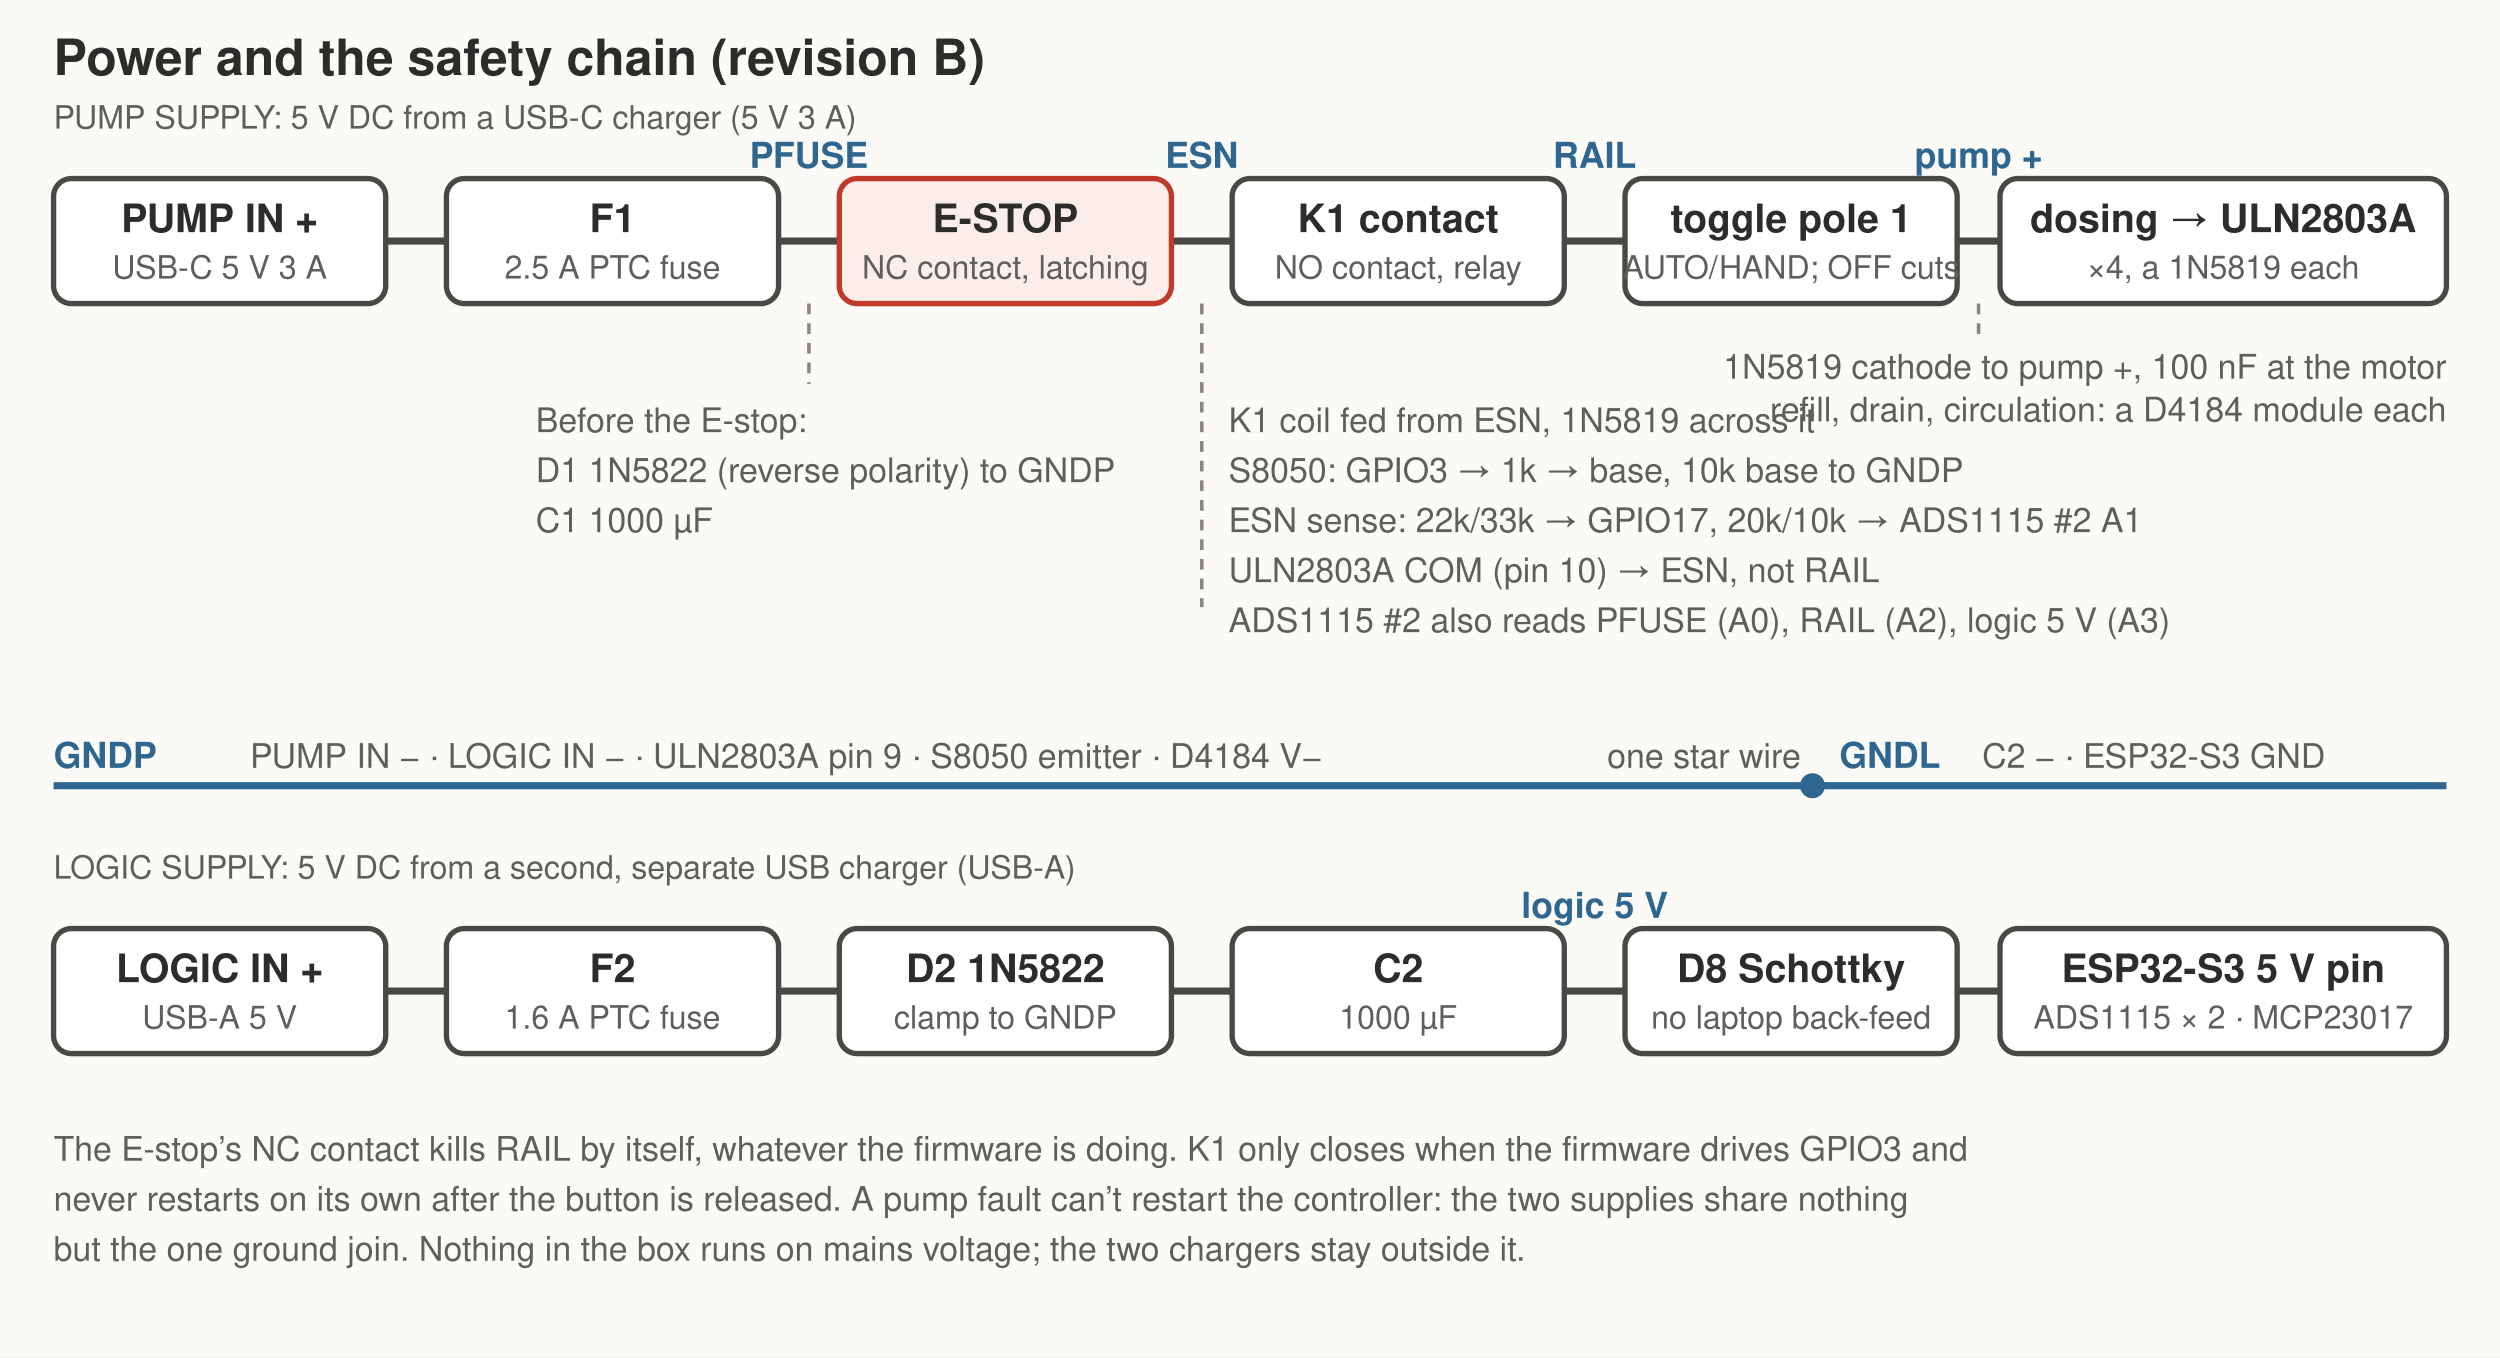
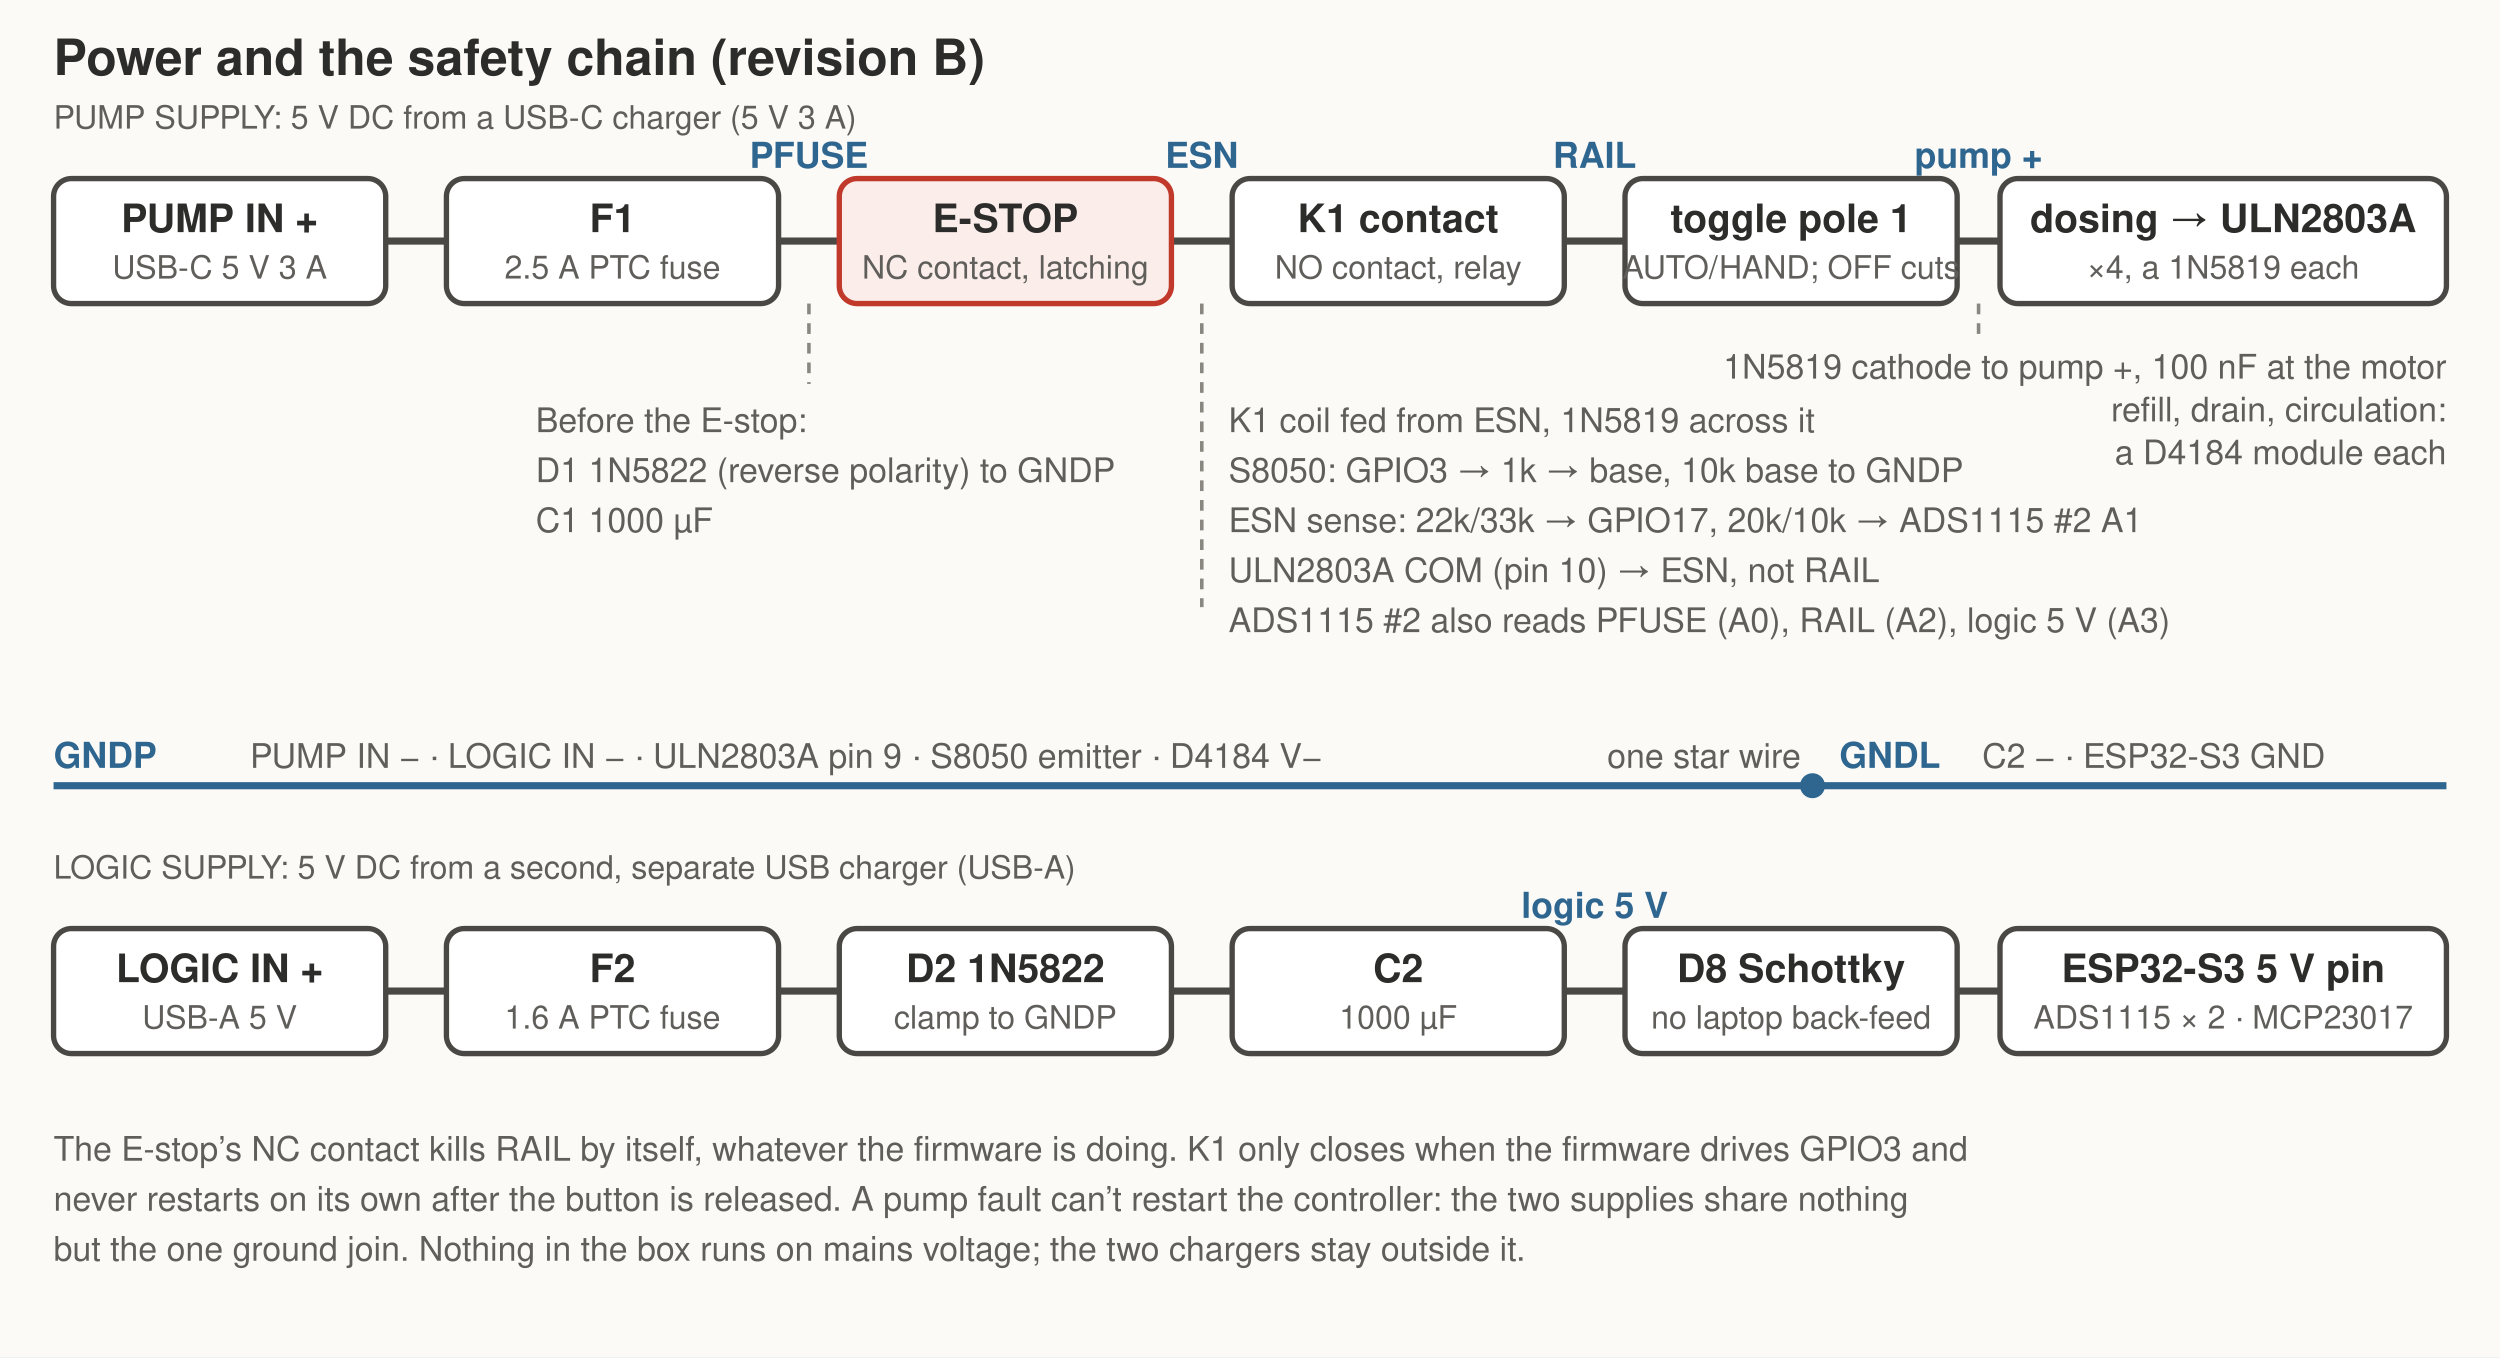
<svg xmlns="http://www.w3.org/2000/svg" viewBox="0 0 1400 760" width="1400" height="760" role="img" aria-labelledby="t d">
  <style>
text{font-family:'Helvetica Neue',Helvetica,Arial,'Liberation Sans',sans-serif;font-size:22px;fill:#2c2c2a}
.h{font-size:28px;font-weight:700}
.b{font-weight:700}
.s{font-size:18px;fill:#5f5e5a}
.n{font-size:20px;font-weight:700;fill:#2f6690}
.m{font-size:19px;fill:#5f5e5a}
.box{fill:#fff;stroke:#4a4844;stroke-width:3;rx:10}
.pump{fill:#fbeeea;stroke:#c0392b}
.wire{stroke:#4a4844;stroke-width:4;fill:none}
.stub{stroke:#8a8780;stroke-width:2;fill:none;stroke-dasharray:6 5}
.gnd{stroke:#2f6690;stroke-width:4;fill:none}
</style>
  <rect width="1400" height="760" fill="#fbfaf7" />
  <text x="30" y="42" class="h">Power and the safety chain (revision B)</text>
  <text x="30" y="72" class="s">PUMP SUPPLY: 5 V DC from a USB-C charger (5 V 3 A)</text>
  <line x1="216" y1="135" x2="250" y2="135" class="wire" />
  <line x1="436" y1="135" x2="470" y2="135" class="wire" />
  <line x1="656" y1="135" x2="690" y2="135" class="wire" />
  <line x1="876" y1="135" x2="910" y2="135" class="wire" />
  <line x1="1096" y1="135" x2="1120" y2="135" class="wire" />
  <text x="453" y="94" class="n" text-anchor="middle">PFUSE</text>
  <text x="673" y="94" class="n" text-anchor="middle">ESN</text>
  <text x="893" y="94" class="n" text-anchor="middle">RAIL</text>
  <text x="1108" y="94" class="n" text-anchor="middle">pump +</text>
  <rect x="30" y="100" width="186" height="70" class="box" />
  <text x="123" y="130" class="b" text-anchor="middle">PUMP IN +</text>
  <text x="123" y="156" class="s" text-anchor="middle">USB-C 5 V 3 A</text>
  <rect x="250" y="100" width="186" height="70" class="box" />
  <text x="343" y="130" class="b" text-anchor="middle">F1</text>
  <text x="343" y="156" class="s" text-anchor="middle">2.5 A PTC fuse</text>
  <rect x="470" y="100" width="186" height="70" class="box pump" />
  <text x="563" y="130" class="b" text-anchor="middle">E-STOP</text>
  <text x="563" y="156" class="s" text-anchor="middle">NC contact, latching</text>
  <rect x="690" y="100" width="186" height="70" class="box" />
  <text x="783" y="130" class="b" text-anchor="middle">K1 contact</text>
  <text x="783" y="156" class="s" text-anchor="middle">NO contact, relay</text>
  <rect x="910" y="100" width="186" height="70" class="box" />
  <text x="1003" y="130" class="b" text-anchor="middle">toggle pole 1</text>
  <text x="1003" y="156" class="s" text-anchor="middle">AUTO/HAND; OFF cuts</text>
  <rect x="1120" y="100" width="250" height="70" class="box" />
  <text x="1245" y="130" class="b" text-anchor="middle">dosing → ULN2803A</text>
  <text x="1245" y="156" class="s" text-anchor="middle">×4, a 1N5819 each</text>
  <line x1="453" y1="170" x2="453" y2="215" class="stub" />
  <text x="300" y="242" class="m">Before the E-stop:</text>
  <text x="300" y="270" class="m">D1 1N5822 (reverse polarity) to GNDP</text>
  <text x="300" y="298" class="m">C1 1000 µF</text>
  <line x1="673" y1="170" x2="673" y2="340" class="stub" />
  <text x="688" y="242" class="m">K1 coil fed from ESN, 1N5819 across it</text>
  <text x="688" y="270" class="m">S8050: GPIO3 → 1k → base, 10k base to GNDP</text>
  <text x="688" y="298" class="m">ESN sense: 22k/33k → GPIO17, 20k/10k → ADS1115 #2 A1</text>
  <text x="688" y="326" class="m">ULN2803A COM (pin 10) → ESN, not RAIL</text>
  <text x="688" y="354" class="m">ADS1115 #2 also reads PFUSE (A0), RAIL (A2), logic 5 V (A3)</text>
  <line x1="1108" y1="170" x2="1108" y2="192" class="stub" />
  <text x="1370" y="212" class="m" text-anchor="end">1N5819 cathode to pump +, 100 nF at the motor</text>
-   <text x="1370" y="236" class="m" text-anchor="end">refill, drain, circulation: a D4184 module each</text>
+   <text x="1370" y="236" class="m" text-anchor="end">refill, drain, circulation:</text>
+   <text x="1370" y="260" class="m" text-anchor="end">a D4184 module each</text>
  <line x1="30" y1="440" x2="1370" y2="440" class="gnd" />
  <text x="30" y="430" class="n">GNDP</text>
  <text x="140" y="430" class="m">PUMP IN − · LOGIC IN − · ULN2803A pin 9 · S8050 emitter · D4184 V−</text>
  <text x="900" y="430" class="m">one star wire</text>
  <text x="1030" y="430" class="n">GNDL</text>
  <text x="1110" y="430" class="m">C2 − · ESP32-S3 GND</text>
  <circle cx="1015" cy="440" r="7" fill="#2f6690" />
  <text x="30" y="492" class="s">LOGIC SUPPLY: 5 V DC from a second, separate USB charger (USB-A)</text>
  <line x1="216" y1="555" x2="250" y2="555" class="wire" />
  <line x1="436" y1="555" x2="470" y2="555" class="wire" />
  <line x1="656" y1="555" x2="690" y2="555" class="wire" />
  <line x1="876" y1="555" x2="910" y2="555" class="wire" />
  <line x1="1096" y1="555" x2="1120" y2="555" class="wire" />
  <text x="893" y="514" class="n" text-anchor="middle">logic 5 V</text>
  <rect x="30" y="520" width="186" height="70" class="box" />
  <text x="123" y="550" class="b" text-anchor="middle">LOGIC IN +</text>
  <text x="123" y="576" class="s" text-anchor="middle">USB-A 5 V</text>
  <rect x="250" y="520" width="186" height="70" class="box" />
  <text x="343" y="550" class="b" text-anchor="middle">F2</text>
  <text x="343" y="576" class="s" text-anchor="middle">1.6 A PTC fuse</text>
  <rect x="470" y="520" width="186" height="70" class="box" />
  <text x="563" y="550" class="b" text-anchor="middle">D2 1N5822</text>
  <text x="563" y="576" class="s" text-anchor="middle">clamp to GNDP</text>
  <rect x="690" y="520" width="186" height="70" class="box" />
  <text x="783" y="550" class="b" text-anchor="middle">C2</text>
  <text x="783" y="576" class="s" text-anchor="middle">1000 µF</text>
  <rect x="910" y="520" width="186" height="70" class="box" />
  <text x="1003" y="550" class="b" text-anchor="middle">D8 Schottky</text>
  <text x="1003" y="576" class="s" text-anchor="middle">no laptop back-feed</text>
  <rect x="1120" y="520" width="250" height="70" class="box" />
  <text x="1245" y="550" class="b" text-anchor="middle">ESP32-S3 5 V pin</text>
  <text x="1245" y="576" class="s" text-anchor="middle">ADS1115 × 2 · MCP23017</text>
  <text x="30" y="650" class="m">The E-stop’s NC contact kills RAIL by itself, whatever the firmware is doing. K1 only closes when the firmware drives GPIO3 and</text>
  <text x="30" y="678" class="m">never restarts on its own after the button is released. A pump fault can’t restart the controller: the two supplies share nothing</text>
  <text x="30" y="706" class="m">but the one ground join. Nothing in the box runs on mains voltage; the two chargers stay outside it.</text>
</svg>
